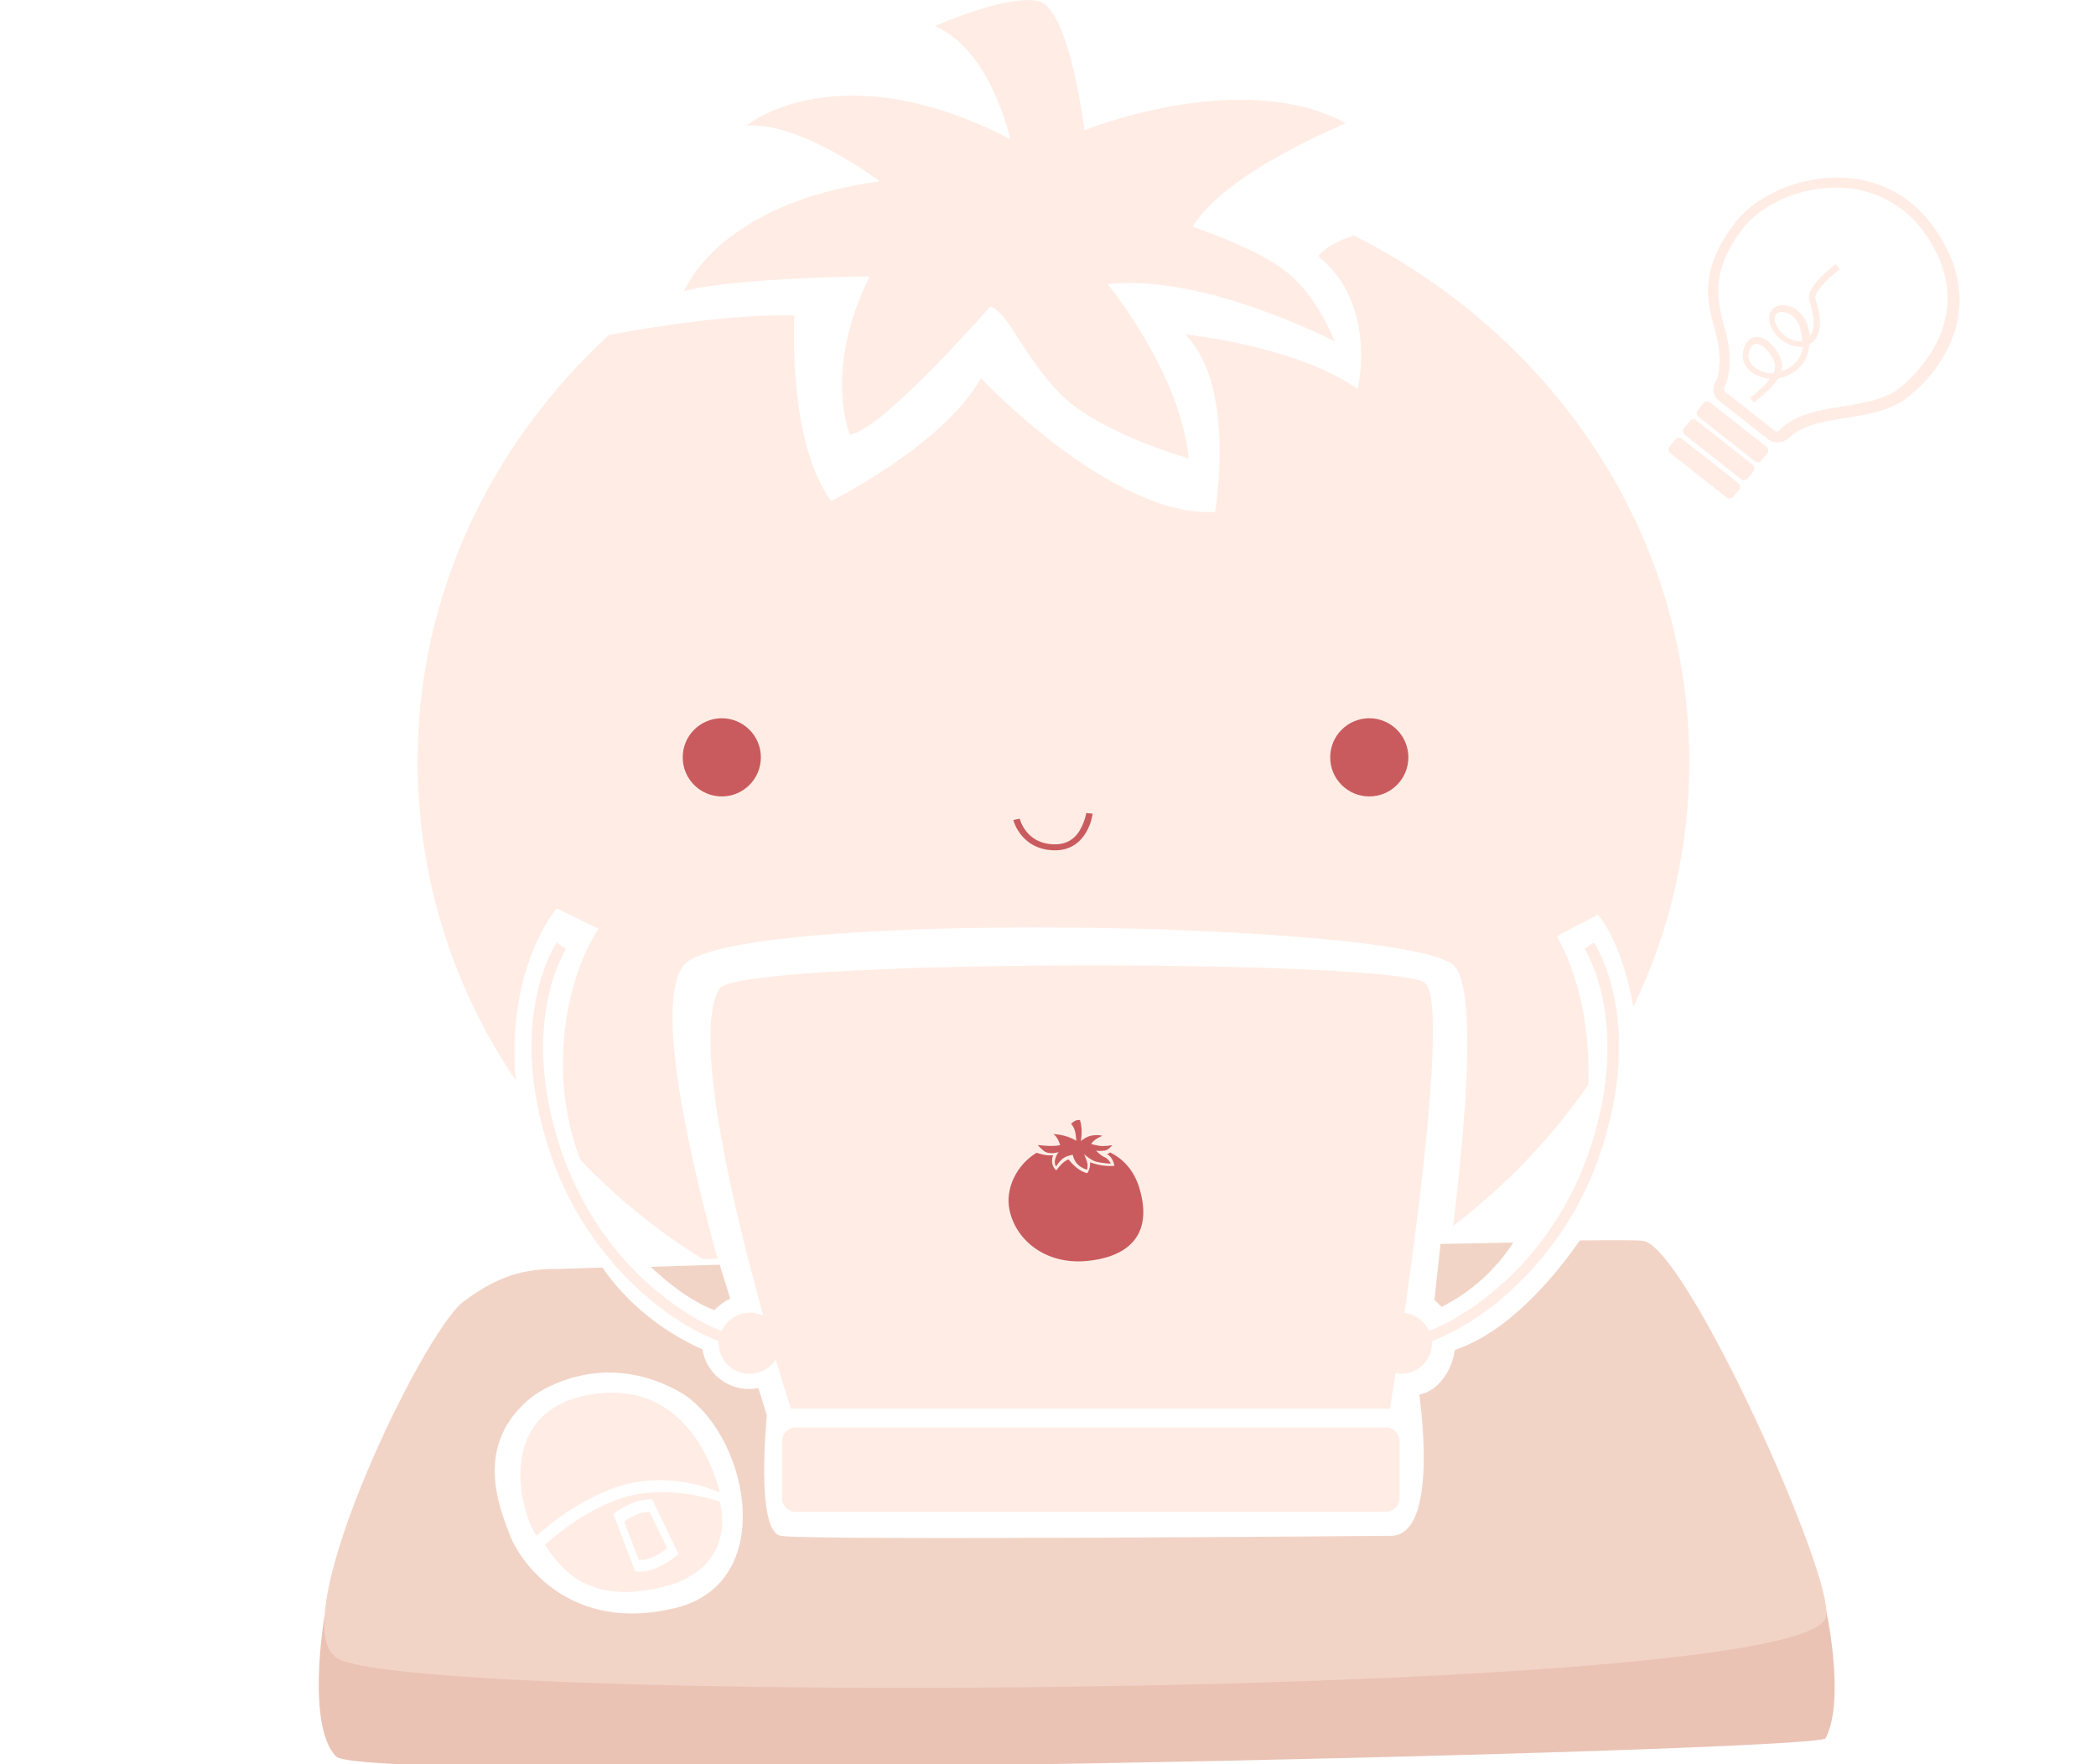
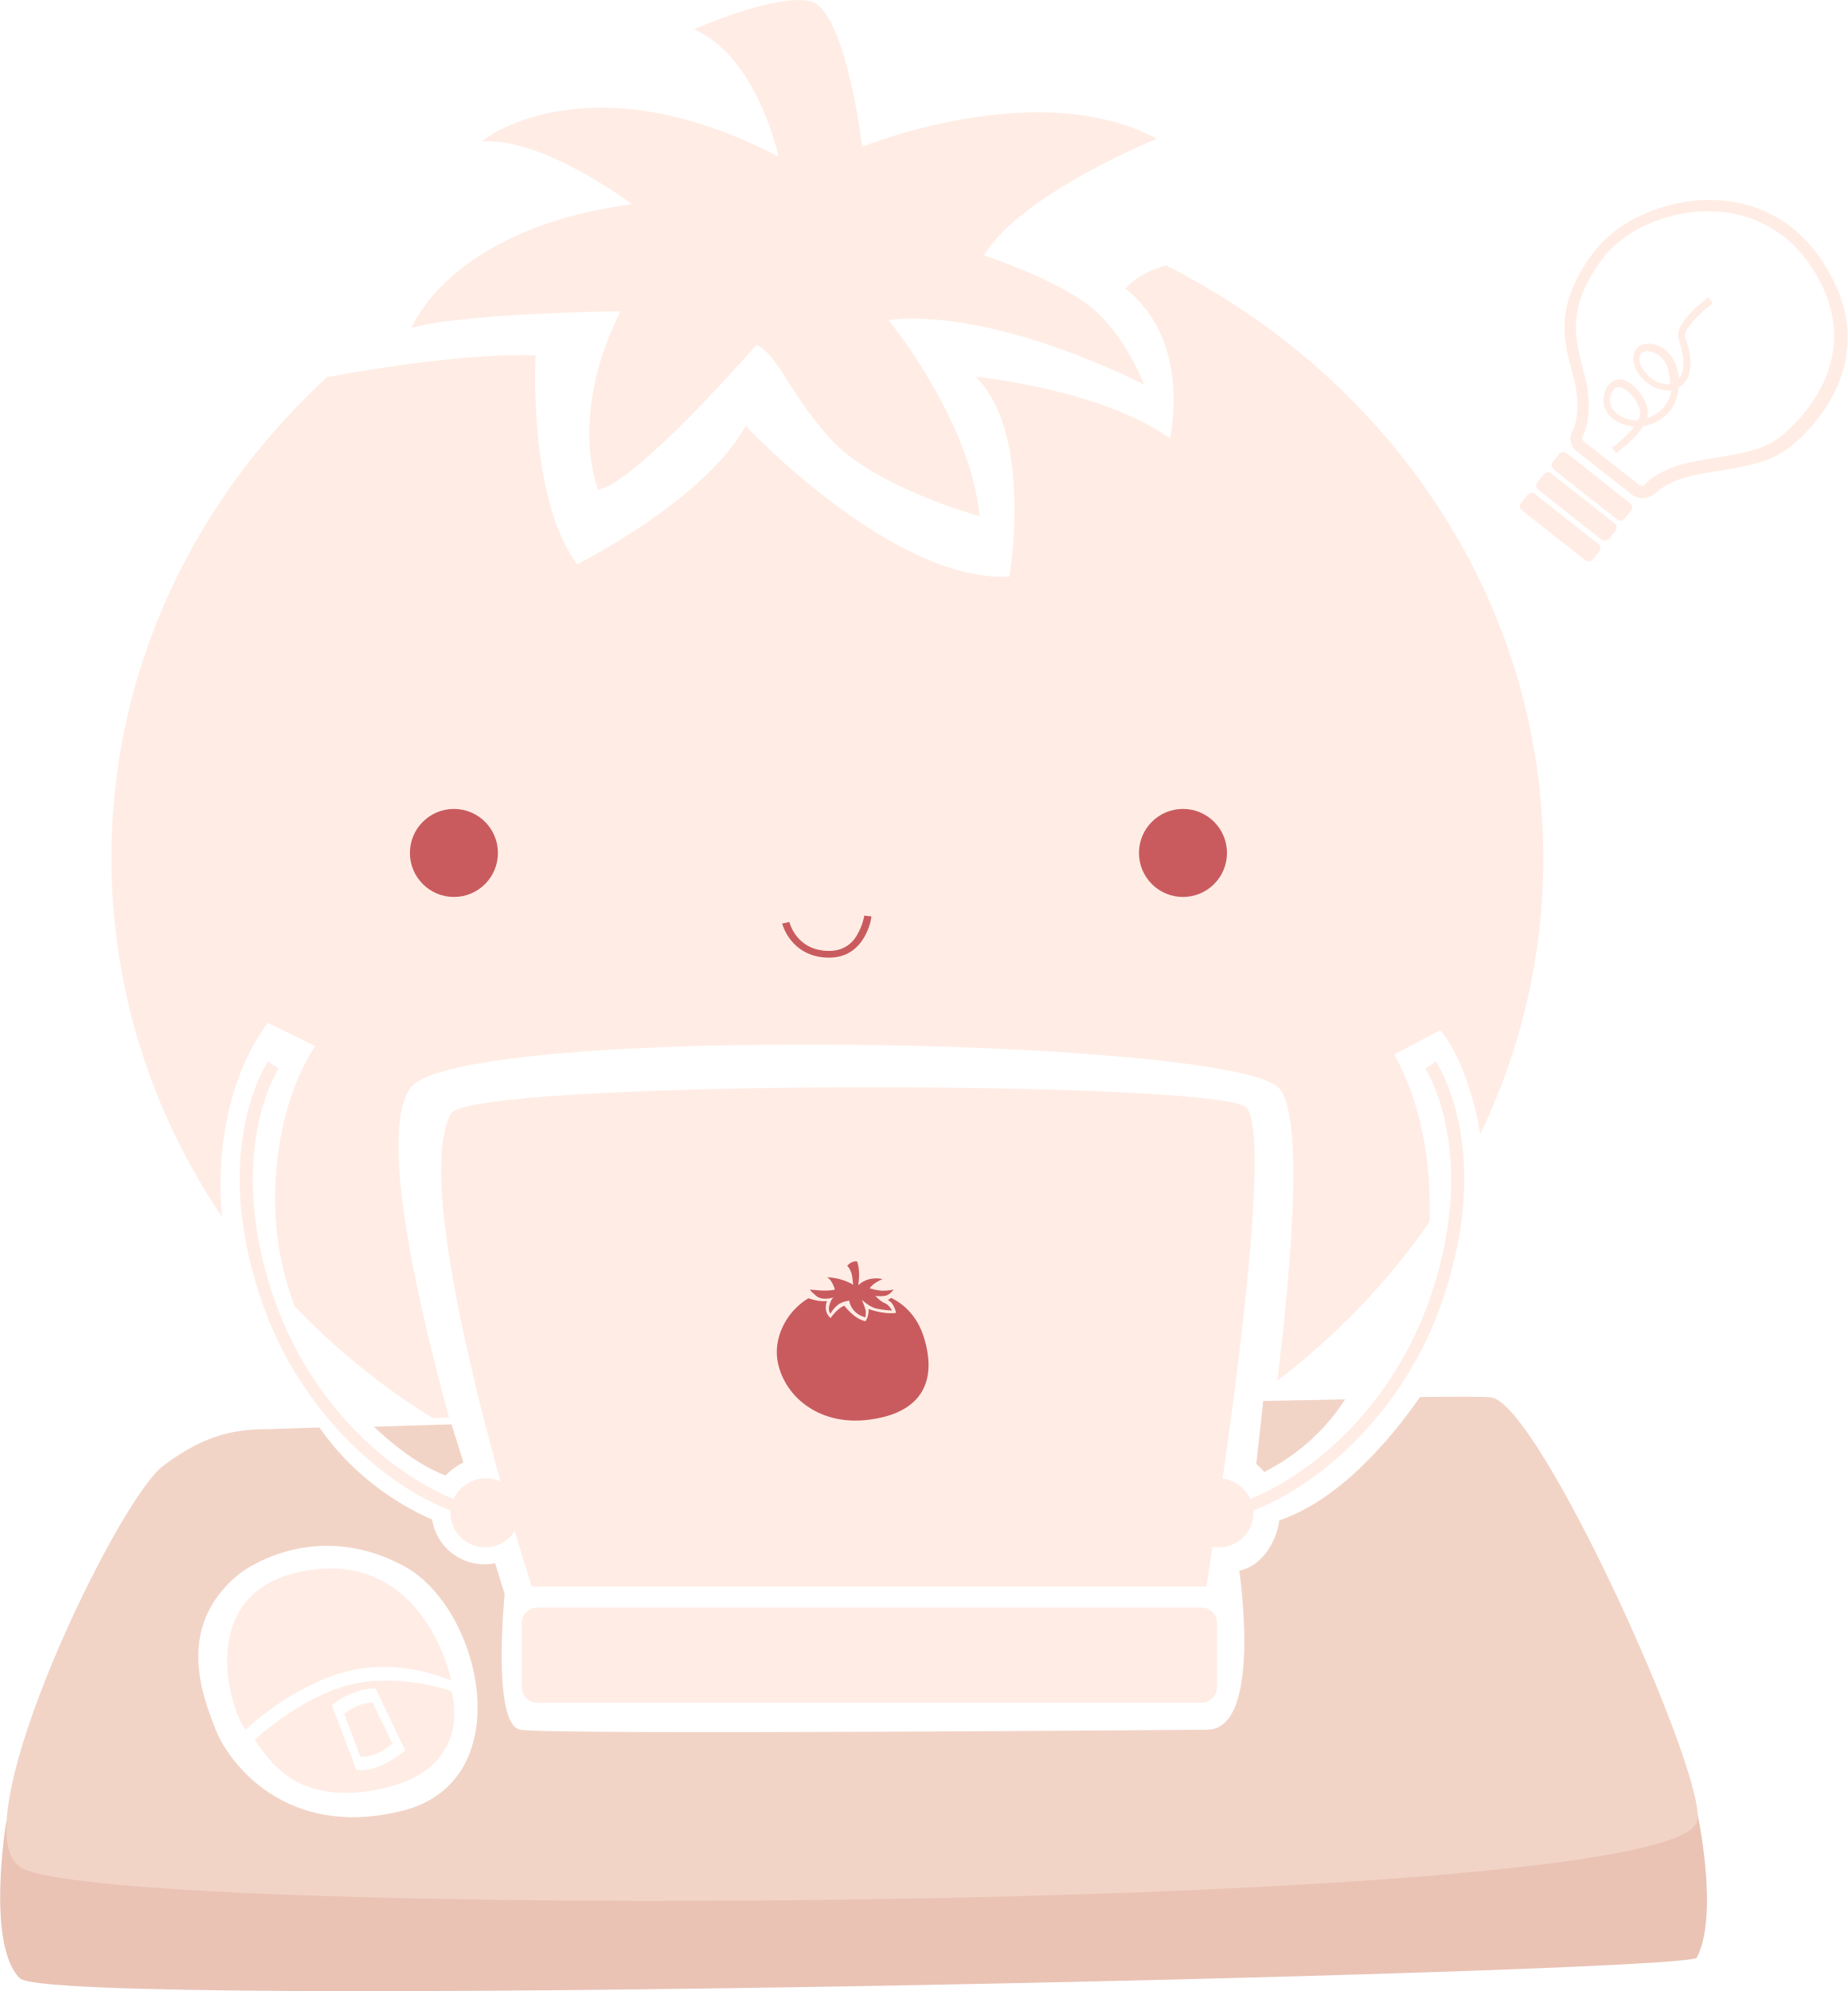
- <svg xmlns="http://www.w3.org/2000/svg" version="1.1" id="Layer_1" x="0px" y="0px" viewBox="0 678.5 595.3 500.9" enable-background="new 0 678.5 595.3 500.9" xml:space="preserve">
+ <svg xmlns="http://www.w3.org/2000/svg" version="1.1" id="Layer_1" x="0px" y="0px" viewBox="90.5 238.5 466 502.1" enable-background="new 90.5 238.5 466 502.1" xml:space="preserve">
  <g>
-     <path fill="#EAC3B5" d="M92.1,1137.8c0,0-5.2,31,3.4,39.6c8.2,8.2,420.9-1.3,423-5.2c5.8-11.1,0-37.2,0-37.2l-402.4,2.8   L92.1,1137.8L92.1,1137.8z" />
+     <path fill="#EAC3B5" d="M92.1,697.8c0,0-5.2,31,3.4,39.6c8.2,8.2,420.9-1.3,423-5.2c5.8-11.1,0-37.2,0-37.2l-402.4,2.8L92.1,697.8   L92.1,697.8z" />
    <g>
-       <path fill="#F2D4C7" d="M257.4,1036.1C257.5,1036.1,257.5,1036.1,257.4,1036.1C257.5,1036.1,257.5,1036.1,257.4,1036.1z" />
-       <path fill="#F2D4C7" d="M252,1036.2c1.8-0.1,3.6-0.1,5.5-0.2C255.6,1036.1,253.8,1036.2,252,1036.2z" />
-       <path fill="#F2D4C7" d="M250.1,1036.3c0.6,0,1.3,0,2-0.1C251.3,1036.2,250.7,1036.3,250.1,1036.3z" />
-       <path fill="#F2D4C7" d="M276.9,1035.5c0.2,0,0.5,0,0.7,0C277.4,1035.5,277.2,1035.5,276.9,1035.5z" />
-       <path fill="#F2D4C7" d="M277.7,1035.5c2.2-0.1,4.2-0.1,6.4-0.2C281.9,1035.4,279.7,1035.4,277.7,1035.5z" />
-       <path fill="#F2D4C7" d="M244.8,1036.4c1.8-0.1,3.4-0.1,5.2-0.2C248.3,1036.3,246.5,1036.4,244.8,1036.4z" />
-       <path fill="#F2D4C7" d="M257.5,1036.1c6.3-0.2,12.8-0.4,19.4-0.6C270.3,1035.7,263.8,1035.9,257.5,1036.1z" />
-       <path fill="#F2D4C7" d="M215.5,1072.7c0.2-0.1,0.5-0.1,0.6-0.2C215.9,1072.6,215.7,1072.7,215.5,1072.7z" />
-       <path fill="#F2D4C7" d="M284.1,1035.3c0.1,0,0.3,0,0.4,0C284.3,1035.3,284.2,1035.3,284.1,1035.3z" />
-       <path fill="#F2D4C7" d="M215.4,1072.7L215.4,1072.7L215.4,1072.7C215.5,1072.7,215.4,1072.7,215.4,1072.7z" />
-       <path fill="#F2D4C7" d="M215.1,1037.3c6.9-0.2,14.4-0.4,22.1-0.6C229.5,1036.9,222,1037.1,215.1,1037.3z" />
-       <path fill="#F2D4C7" d="M237.2,1036.7c0.9,0,1.9-0.1,2.9-0.1C239.1,1036.6,238.2,1036.6,237.2,1036.7z" />
-       <path fill="#F2D4C7" d="M240,1036.6c1.1,0,2.3-0.1,3.5-0.1C242.4,1036.5,241.3,1036.5,240,1036.6z" />
-       <path fill="#F2D4C7" d="M243.5,1036.5c0.4,0,0.8,0,1.2,0C244.4,1036.4,244,1036.5,243.5,1036.5z" />
-       <path fill="#F2D4C7" d="M409.1,1032c-0.4,4.3-1.1,9.8-1.7,15.7l0,0c0.7,0.6,1.3,1.2,2,2c4.2-2.1,13.5-7.5,20.4-18.3    c-6.3,0.1-13.3,0.3-20.7,0.4L409.1,1032z" />
-       <path fill="#F2D4C7" d="M204.4,1037.7c-7.2,0.2-13.9,0.4-19.6,0.6c4.2,4,11.3,9.8,18.1,12.3c1.2-1.3,2.9-2.5,4.5-3.3l0,0    L204.4,1037.7z" />
-       <path fill="#F2D4C7" d="M395,1114.7c0,0-166.1,1.4-173.3,0c-7.2-1.4-3.9-34.2-3.9-34.2l-2.4-7.8c-0.8,0.2-1.8,0.3-2.7,0.3    c-6.7,0-12.2-4.9-13.2-11.3c-5.9-2.5-19-9.5-28.4-23.2c-7.7,0.2-12.1,0.4-12.1,0.4c-7.9,0-15.9,0.6-27.4,9.3    c-11.5,8.7-50.5,89.5-36.5,100.7c11.3,14,418.8,12.6,423.5-11.2c2.8-10.8-39.8-105.4-52-106.8c-1.6-0.2-8-0.2-17.9-0.1    c-7.5,10.8-20.5,26.1-35.5,31.1c-0.7,5.4-4.4,11.6-10.1,12.7C403.1,1074.8,409.1,1114.7,395,1114.7z M192.2,1135.1    c-29.7,7.5-44.1-12.3-47.3-20.4c-3.1-8.1-10.6-26,6.1-39.4c0,0,18.2-14.4,41.5-1.8C212.1,1084.2,221.8,1127.5,192.2,1135.1z" />
-       <path fill="#F2D4C7" d="M397.5,1032.1c0.1,0,0.1,0,0.2,0C397.6,1032.1,397.6,1032.1,397.5,1032.1z" />
-       <path fill="#F2D4C7" d="M318.7,1034.2c0.1,0,0.1,0,0.2,0C318.8,1034.2,318.7,1034.2,318.7,1034.2z" />
-       <path fill="#F2D4C7" d="M318.9,1034.2c4.5-0.1,9-0.2,13.4-0.4C327.9,1034,323.4,1034.1,318.9,1034.2z" />
-       <path fill="#F2D4C7" d="M332.4,1033.8c0.1,0,0.3,0,0.4,0C332.7,1033.8,332.5,1033.8,332.4,1033.8z" />
-       <path fill="#F2D4C7" d="M284.5,1035.3c11.3-0.3,22.7-0.6,34.2-1C307.2,1034.6,295.8,1035,284.5,1035.3z" />
-       <path fill="#F2D4C7" d="M366.4,1032.9c10.9-0.3,21.3-0.6,31.1-0.8C387.7,1032.4,377.2,1032.6,366.4,1032.9z" />
-       <path fill="#F2D4C7" d="M366.3,1032.9C366.3,1032.9,366.4,1032.9,366.3,1032.9C366.4,1032.9,366.3,1032.9,366.3,1032.9z" />
-       <path fill="#F2D4C7" d="M332.8,1033.8c11.4-0.3,22.6-0.6,33.5-0.9C355.4,1033.2,344.1,1033.5,332.8,1033.8z" />
+       <path fill="#F2D4C7" d="M257.4,596.1C257.5,596.1,257.5,596.1,257.4,596.1C257.5,596.1,257.5,596.1,257.4,596.1z" />
+       <path fill="#F2D4C7" d="M252,596.2c1.8-0.1,3.6-0.1,5.5-0.2C255.6,596.1,253.8,596.2,252,596.2z" />
+       <path fill="#F2D4C7" d="M250.1,596.3c0.6,0,1.3,0,2-0.1C251.3,596.2,250.7,596.3,250.1,596.3z" />
+       <path fill="#F2D4C7" d="M276.9,595.5c0.2,0,0.5,0,0.7,0C277.4,595.5,277.2,595.5,276.9,595.5z" />
+       <path fill="#F2D4C7" d="M277.7,595.5c2.2-0.1,4.2-0.1,6.4-0.2C281.9,595.4,279.7,595.4,277.7,595.5z" />
+       <path fill="#F2D4C7" d="M244.8,596.4c1.8-0.1,3.4-0.1,5.2-0.2C248.3,596.3,246.5,596.4,244.8,596.4z" />
+       <path fill="#F2D4C7" d="M257.5,596.1c6.3-0.2,12.8-0.4,19.4-0.6C270.3,595.7,263.8,595.9,257.5,596.1z" />
+       <path fill="#F2D4C7" d="M215.5,632.7c0.2-0.1,0.5-0.1,0.6-0.2C215.9,632.6,215.7,632.7,215.5,632.7z" />
+       <path fill="#F2D4C7" d="M284.1,595.3c0.1,0,0.3,0,0.4,0C284.3,595.3,284.2,595.3,284.1,595.3z" />
+       <path fill="#F2D4C7" d="M215.4,632.7L215.4,632.7L215.4,632.7C215.5,632.7,215.4,632.7,215.4,632.7z" />
+       <path fill="#F2D4C7" d="M215.1,597.3c6.9-0.2,14.4-0.4,22.1-0.6C229.5,596.9,222,597.1,215.1,597.3z" />
+       <path fill="#F2D4C7" d="M237.2,596.7c0.9,0,1.9-0.1,2.9-0.1C239.1,596.6,238.2,596.6,237.2,596.7z" />
+       <path fill="#F2D4C7" d="M240,596.6c1.1,0,2.3-0.1,3.5-0.1C242.4,596.5,241.3,596.5,240,596.6z" />
+       <path fill="#F2D4C7" d="M243.5,596.5c0.4,0,0.8,0,1.2,0C244.4,596.4,244,596.5,243.5,596.5z" />
+       <path fill="#F2D4C7" d="M409.1,592c-0.4,4.3-1.1,9.8-1.7,15.7l0,0c0.7,0.6,1.3,1.2,2,2c4.2-2.1,13.5-7.5,20.4-18.3    c-6.3,0.1-13.3,0.3-20.7,0.4L409.1,592z" />
+       <path fill="#F2D4C7" d="M204.4,597.7c-7.2,0.2-13.9,0.4-19.6,0.6c4.2,4,11.3,9.8,18.1,12.3c1.2-1.3,2.9-2.5,4.5-3.3l0,0    L204.4,597.7z" />
+       <path fill="#F2D4C7" d="M395,674.7c0,0-166.1,1.4-173.3,0c-7.2-1.4-3.9-34.2-3.9-34.2l-2.4-7.8c-0.8,0.2-1.8,0.3-2.7,0.3    c-6.7,0-12.2-4.9-13.2-11.3c-5.9-2.5-19-9.5-28.4-23.2c-7.7,0.2-12.1,0.4-12.1,0.4c-7.9,0-15.9,0.6-27.4,9.3    c-11.5,8.7-50.5,89.5-36.5,100.7c11.3,14,418.8,12.6,423.5-11.2c2.8-10.8-39.8-105.4-52-106.8c-1.6-0.2-8-0.2-17.9-0.1    c-7.5,10.8-20.5,26.1-35.5,31.1c-0.7,5.4-4.4,11.6-10.1,12.7C403.1,634.8,409.1,674.7,395,674.7z M192.2,695.1    c-29.7,7.5-44.1-12.3-47.3-20.4c-3.1-8.1-10.6-26,6.1-39.4c0,0,18.2-14.4,41.5-1.8C212.1,644.2,221.8,687.5,192.2,695.1z" />
+       <path fill="#F2D4C7" d="M397.5,592.1c0.1,0,0.1,0,0.2,0C397.6,592.1,397.6,592.1,397.5,592.1z" />
+       <path fill="#F2D4C7" d="M318.7,594.2c0.1,0,0.1,0,0.2,0C318.8,594.2,318.7,594.2,318.7,594.2z" />
+       <path fill="#F2D4C7" d="M318.9,594.2c4.5-0.1,9-0.2,13.4-0.4C327.9,594,323.4,594.1,318.9,594.2z" />
+       <path fill="#F2D4C7" d="M332.4,593.8c0.1,0,0.3,0,0.4,0C332.7,593.8,332.5,593.8,332.4,593.8z" />
+       <path fill="#F2D4C7" d="M284.5,595.3c11.3-0.3,22.7-0.6,34.2-1C307.2,594.6,295.8,595,284.5,595.3z" />
+       <path fill="#F2D4C7" d="M366.4,592.9c10.9-0.3,21.3-0.6,31.1-0.8C387.7,592.4,377.2,592.6,366.4,592.9z" />
+       <path fill="#F2D4C7" d="M366.3,592.9C366.3,592.9,366.4,592.9,366.3,592.9C366.4,592.9,366.3,592.9,366.3,592.9z" />
+       <path fill="#F2D4C7" d="M332.8,593.8c11.4-0.3,22.6-0.6,33.5-0.9C355.4,593.2,344.1,593.5,332.8,593.8z" />
    </g>
    <g>
-       <path fill="#FFEDE5" d="M384.6,745.4c-7.8,2.3-10.2,5.9-10.2,5.9c17,13.5,11.2,37.7,11.2,37.7c-17.8-12.5-49-15.5-49-15.5    c14.7,14.6,8.5,50.4,8.5,50.4c-29.4,1.6-66.5-38-66.5-38c-10.4,18.8-42.5,34.9-42.5,34.9c-12.5-16.7-10.5-52.7-10.5-52.7    c-15.7-0.5-37.5,2.7-52.6,5.5c-33.5,30.8-54.4,73.7-54.4,121.2c0,33.3,10.2,64.4,27.9,90.6c-2.8-32.3,11.6-48.9,11.6-48.9    l11.9,5.8c0,0-10.5,14.2-10.1,40.1c0.2,10.3,2.4,18.9,4.9,25.5c10.3,10.8,22,20.3,34.8,28.2l4.2-0.1c-6.9-25.2-18.2-71.3-9.8-83.1    c11.6-16.4,207.4-12.8,219.1,0c6.1,6.7,3.5,41.9-0.4,73.8c14.9-11.4,27.9-24.9,38.4-40.1c0.4-10.5-0.7-27.3-8.9-42.2l11.6-6.1    c0,0,6.7,7,10.1,26.2c10.2-21.2,15.9-44.8,15.9-69.6C479.8,830,441.2,774,384.6,745.4z" />
-       <path fill="#FFEDE5" d="M286.9,718c0,0-5.4-25.3-21.4-32.1c0,0,20.5-9.1,29.4-7.1c8.9,2,13.1,36.7,13.1,36.7s44.4-18.1,74.3-2    c0,0-34.3,13.9-43.6,29.4c0,0,17.2,5.6,26.3,12.5c9.1,6.9,14.1,20.1,14.1,20.1s-37.2-19.4-64.5-16.3c0,0,20.7,25.1,23,49.5    c0,0-26.9-7.4-37.8-19.7c-10.9-12.3-12.9-20.9-18.5-23.5c0,0-30.3,34.8-39.9,36.5c0,0-7.8-18.1,5.6-45c0,0-39.2,0.4-52.7,4.2    c0,0,9.6-25.1,55.6-31.2c0,0-22.5-17-37.8-15.8C211.7,714.1,238.2,692.7,286.9,718z" />
-       <circle fill="#C95B5E" cx="388.9" cy="893.6" r="11.1" />
-       <circle fill="#C95B5E" cx="205" cy="893.6" r="11.1" />
+       <path fill="#FFEDE5" d="M384.6,305.4c-7.8,2.3-10.2,5.9-10.2,5.9c17,13.5,11.2,37.7,11.2,37.7c-17.8-12.5-49-15.5-49-15.5    c14.7,14.6,8.5,50.4,8.5,50.4c-29.4,1.6-66.5-38-66.5-38c-10.4,18.8-42.5,34.9-42.5,34.9c-12.5-16.7-10.5-52.7-10.5-52.7    c-15.7-0.5-37.5,2.7-52.6,5.5c-33.5,30.8-54.4,73.7-54.4,121.2c0,33.3,10.2,64.4,27.9,90.6c-2.8-32.3,11.6-48.9,11.6-48.9    l11.9,5.8c0,0-10.5,14.2-10.1,40.1c0.2,10.3,2.4,18.9,4.9,25.5c10.3,10.8,22,20.3,34.8,28.2l4.2-0.1c-6.9-25.2-18.2-71.3-9.8-83.1    c11.6-16.4,207.4-12.8,219.1,0c6.1,6.7,3.5,41.9-0.4,73.8c14.9-11.4,27.9-24.9,38.4-40.1c0.4-10.5-0.7-27.3-8.9-42.2l11.6-6.1    c0,0,6.7,7,10.1,26.2c10.2-21.2,15.9-44.8,15.9-69.6C479.8,390,441.2,334,384.6,305.4z" />
+       <path fill="#FFEDE5" d="M286.9,278c0,0-5.4-25.3-21.4-32.1c0,0,20.5-9.1,29.4-7.1c8.9,2,13.1,36.7,13.1,36.7s44.4-18.1,74.3-2    c0,0-34.3,13.9-43.6,29.4c0,0,17.2,5.6,26.3,12.5c9.1,6.9,14.1,20.1,14.1,20.1s-37.2-19.4-64.5-16.3c0,0,20.7,25.1,23,49.5    c0,0-26.9-7.4-37.8-19.7c-10.9-12.3-12.9-20.9-18.5-23.5c0,0-30.3,34.8-39.9,36.5c0,0-7.8-18.1,5.6-45c0,0-39.2,0.4-52.7,4.2    c0,0,9.6-25.1,55.6-31.2c0,0-22.5-17-37.8-15.8C211.7,274.1,238.2,252.7,286.9,278z" />
+       <circle fill="#C95B5E" cx="388.9" cy="453.6" r="11.1" />
+       <circle fill="#C95B5E" cx="205" cy="453.6" r="11.1" />
      <g>
-         <path fill="#C95B5E" d="M299.7,920c-0.1,0-0.2,0-0.4,0c-4.9-0.1-7.8-2.5-9.3-4.4c-1.7-2.1-2.2-4.2-2.2-4.2l1.8-0.4     c0.1,0.3,1.8,7.1,9.7,7.3c3.3,0.1,5.9-1.3,7.5-4.2c1.3-2.3,1.7-4.5,1.7-4.7l1.8,0.2C310.4,909.8,308.9,920,299.7,920z" />
+         <path fill="#C95B5E" d="M299.7,480c-0.1,0-0.2,0-0.4,0c-4.9-0.1-7.8-2.5-9.3-4.4c-1.7-2.1-2.2-4.2-2.2-4.2l1.8-0.4     c0.1,0.3,1.8,7.1,9.7,7.3c3.3,0.1,5.9-1.3,7.5-4.2c1.3-2.3,1.7-4.5,1.7-4.7l1.8,0.2C310.4,469.8,308.9,480,299.7,480z" />
      </g>
-       <path fill="#FFEDE5" d="M213,1051.3c-3.5,0-6.6,2.1-8.1,5.2c-5.3-2.1-11.6-5.7-18.1-11.1c-8.9-7.3-20.9-20.5-27.6-40.7    c-11.9-35.8,1.4-56.5,1.6-56.7l-2.7-1.8c-0.6,0.9-14.4,22-2,59.3c9.9,29.9,32.4,48,48,53.9c0,0.2,0,0.4,0,0.5    c0,4.9,3.9,8.8,8.8,8.8c4.9,0,8.8-3.9,8.8-8.8C221.9,1055.3,217.9,1051.3,213,1051.3z" />
-       <path fill="#FFEDE5" d="M397.8,1051.3c3.5,0,6.6,2.1,8.1,5.2c5.3-2.1,11.6-5.7,18.1-11.1c8.9-7.3,20.9-20.5,27.6-40.7    c11.9-35.8-1.4-56.5-1.6-56.7l2.7-1.8c0.6,0.9,14.4,22,2,59.3c-9.9,29.9-32.4,48-48,53.9c0,0.2,0,0.4,0,0.5c0,4.9-3.9,8.8-8.8,8.8    c-4.9,0-8.8-3.9-8.8-8.8C388.9,1055.3,393,1051.3,397.8,1051.3z" />
+       <path fill="#FFEDE5" d="M213,611.3c-3.5,0-6.6,2.1-8.1,5.2c-5.3-2.1-11.6-5.7-18.1-11.1c-8.9-7.3-20.9-20.5-27.6-40.7    c-11.9-35.8,1.4-56.5,1.6-56.7l-2.7-1.8c-0.6,0.9-14.4,22-2,59.3c9.9,29.9,32.4,48,48,53.9c0,0.2,0,0.4,0,0.5    c0,4.9,3.9,8.8,8.8,8.8c4.9,0,8.8-3.9,8.8-8.8C221.9,615.3,217.9,611.3,213,611.3z" />
+       <path fill="#FFEDE5" d="M397.8,611.3c3.5,0,6.6,2.1,8.1,5.2c5.3-2.1,11.6-5.7,18.1-11.1c8.9-7.3,20.9-20.5,27.6-40.7    c11.9-35.8-1.4-56.5-1.6-56.7l2.7-1.8c0.6,0.9,14.4,22,2,59.3c-9.9,29.9-32.4,48-48,53.9c0,0.2,0,0.4,0,0.5c0,4.9-3.9,8.8-8.8,8.8    c-4.9,0-8.8-3.9-8.8-8.8C388.9,615.3,393,611.3,397.8,611.3z" />
    </g>
    <g>
-       <path fill="#FFEDE5" d="M393.6,1107.9H226c-2.2,0-3.9-1.8-3.9-3.9v-16.2c0-2.2,1.8-3.9,3.9-3.9h167.6c2.2,0,3.9,1.8,3.9,3.9v16.2    C397.5,1106.1,395.7,1107.9,393.6,1107.9z" />
-       <path fill="#FFEDE5" d="M394.8,1078.6H224.6c0,0-31.9-99.3-20.3-119.3c5-8.5,188.5-8.5,200.2-1.8    C413.6,962.8,394.8,1078.6,394.8,1078.6z" />
+       <path fill="#FFEDE5" d="M393.6,667.9H226c-2.2,0-3.9-1.8-3.9-3.9v-16.2c0-2.2,1.8-3.9,3.9-3.9h167.6c2.2,0,3.9,1.8,3.9,3.9V664    C397.5,666.1,395.7,667.9,393.6,667.9z" />
+       <path fill="#FFEDE5" d="M394.8,638.6H224.6c0,0-31.9-99.3-20.3-119.3c5-8.5,188.5-8.5,200.2-1.8    C413.6,522.8,394.8,638.6,394.8,638.6z" />
      <g>
-         <path fill="#C95B5E" d="M313.6,1007.1c-1-0.4-2.3-1.8-2.3-1.8s1,0.2,2.4,0c1.3-0.2,2.2-1.6,2.2-1.6s-1.1,0.3-2.6,0.3     s-3.4-0.6-3.4-0.6c0.8-1.4,3.2-2.3,3.2-2.3s-1-0.4-2.9-0.1c-1.3,0.2-2.6,1-3.2,1.6c0.1-0.6,0.2-1.7,0.2-2.7     c0-2.1-0.5-3.3-0.5-3.3c-1.4-0.2-2.5,1.1-2.5,1.1s0.6,0.5,1,1.7c0.3,0.7,0.4,2.2,0.5,3.1c-3.1-1.9-6.6-1.9-6.6-1.9     c1.3,0.6,2,3.1,2,3.1c-1.9,0.6-6.3,0-6.3,0s0.1,0.4,1.7,1.7c1.6,1.2,4.2,0.3,4.2,0.3s-0.6,0.5-1,2c-0.4,1.4,0.3,2.2,0.3,2.1     c0-0.1,0.6-1.2,1.8-2.2c1.1-0.9,2.9-1.1,2.9-1.1c0.7,3.6,4.1,4.2,4.1,4.2s0.1-0.7,0.1-1.4c0-0.7-1-3-1-3s1.7,1.6,3.3,2.1     c1.8,0.5,4.3,0.6,4.3,0.6S314.8,1007.5,313.6,1007.1z" />
-         <path fill="#C95B5E" d="M323.5,1015.6c-1.7-5.3-5-8.2-8.2-9.8c-0.5,0.4-0.9,0.5-0.9,0.5c1.8,0.9,2.1,3.3,2.1,3.3     c-3.4,0.4-6.9-1-6.9-1c0.1,2-0.8,3.1-0.8,3.1c-2.9-0.6-5.3-3.9-5.3-3.9c-1.6,0.4-3.5,3.1-3.5,3.1c-2-1.8-0.9-4.3-0.9-4.3     c-1.8,0.2-3.5-0.3-4.7-0.7c-5.9,3.6-8.9,10.4-7.7,16.2c1.9,9.1,11,16.1,23.2,14.4C322.1,1034.9,327.3,1027.7,323.5,1015.6z" />
+         <path fill="#C95B5E" d="M313.6,567.1c-1-0.4-2.3-1.8-2.3-1.8s1,0.2,2.4,0c1.3-0.2,2.2-1.6,2.2-1.6s-1.1,0.3-2.6,0.3     c-1.5,0-3.4-0.6-3.4-0.6c0.8-1.4,3.2-2.3,3.2-2.3s-1-0.4-2.9-0.1c-1.3,0.2-2.6,1-3.2,1.6c0.1-0.6,0.2-1.7,0.2-2.7     c0-2.1-0.5-3.3-0.5-3.3c-1.4-0.2-2.5,1.1-2.5,1.1s0.6,0.5,1,1.7c0.3,0.7,0.4,2.2,0.5,3.1c-3.1-1.9-6.6-1.9-6.6-1.9     c1.3,0.6,2,3.1,2,3.1c-1.9,0.6-6.3,0-6.3,0s0.1,0.4,1.7,1.7c1.6,1.2,4.2,0.3,4.2,0.3s-0.6,0.5-1,2c-0.4,1.4,0.3,2.2,0.3,2.1     c0-0.1,0.6-1.2,1.8-2.2c1.1-0.9,2.9-1.1,2.9-1.1c0.7,3.6,4.1,4.2,4.1,4.2s0.1-0.7,0.1-1.4s-1-3-1-3s1.7,1.6,3.3,2.1     c1.8,0.5,4.3,0.6,4.3,0.6S314.8,567.5,313.6,567.1z" />
+         <path fill="#C95B5E" d="M323.5,575.6c-1.7-5.3-5-8.2-8.2-9.8c-0.5,0.4-0.9,0.5-0.9,0.5c1.8,0.9,2.1,3.3,2.1,3.3     c-3.4,0.4-6.9-1-6.9-1c0.1,2-0.8,3.1-0.8,3.1c-2.9-0.6-5.3-3.9-5.3-3.9c-1.6,0.4-3.5,3.1-3.5,3.1c-2-1.8-0.9-4.3-0.9-4.3     c-1.8,0.2-3.5-0.3-4.7-0.7c-5.9,3.6-8.9,10.4-7.7,16.2c1.9,9.1,11,16.1,23.2,14.4C322.1,594.9,327.3,587.7,323.5,575.6z" />
      </g>
    </g>
-     <path fill="#FFEDE5" d="M204.4,1105c0,0-12.6-4.7-25.4-1.7c-12.8,3.1-24.3,14-24.3,14c3.2,4,10,17.5,32.9,12.1   C210.4,1124.1,204.4,1105,204.4,1105z M180.4,1124.8l-6.2-16.3c0,0,5.2-4.3,11-4.2l7.5,15.6C192.6,1120,186.1,1125.7,180.4,1124.8z   " />
-     <path fill="#FFEDE5" d="M152.4,1114.7c0,0,11.7-11.1,25.6-14.7c14-3.5,26.4,2.4,26.4,2.4s-6.5-32.1-35.5-28   C139.9,1078.4,147.7,1108.2,152.4,1114.7z" />
-     <path fill="#FFEDE5" d="M177.3,1110.7c0,0,3.4-2.9,7.2-2.8l5,10.3c0,0-4.3,3.8-8.1,3.3L177.3,1110.7z" />
+     <path fill="#FFEDE5" d="M204.4,665c0,0-12.6-4.7-25.4-1.7c-12.8,3.1-24.3,14-24.3,14c3.2,4,10,17.5,32.9,12.1   C210.4,684.1,204.4,665,204.4,665z M180.4,684.8l-6.2-16.3c0,0,5.2-4.3,11-4.2l7.5,15.6C192.6,680,186.1,685.7,180.4,684.8z" />
+     <path fill="#FFEDE5" d="M152.4,674.7c0,0,11.7-11.1,25.6-14.7c14-3.5,26.4,2.4,26.4,2.4s-6.5-32.1-35.5-28   C139.9,638.4,147.7,668.2,152.4,674.7z" />
+     <path fill="#FFEDE5" d="M177.3,670.7c0,0,3.4-2.9,7.2-2.8l5,10.3c0,0-4.3,3.8-8.1,3.3L177.3,670.7z" />
  </g>
  <g>
    <g>
-       <path fill="#FFEDE5" d="M498.4,809.5l-16-12.6c-0.6-0.5-0.7-1.3-0.2-1.9l1.6-2c0.5-0.6,1.3-0.7,1.9-0.2l16,12.6    c0.6,0.5,0.7,1.3,0.2,1.9l-1.6,2C499.9,809.9,499,810,498.4,809.5z" />
+       <path fill="#FFEDE5" d="M498.4,369.5l-16-12.6c-0.6-0.5-0.7-1.3-0.2-1.9l1.6-2c0.5-0.6,1.3-0.7,1.9-0.2l16,12.6    c0.6,0.5,0.7,1.3,0.2,1.9l-1.6,2C499.9,369.9,499,370,498.4,369.5z" />
      <g>
-         <path fill="#FFEDE5" d="M503.3,803.9c-0.4-0.2-0.7-0.3-1.1-0.6l-14-11c-1.7-1.3-2.1-3.8-0.8-5.6c0.3-0.6,1.8-4.5,0.4-11.4     c-0.2-1.2-0.6-2.4-0.9-3.6c-2-7.4-4.5-16.6,6-30.1c7.5-9.7,25.8-16.3,41.1-10.5c6.1,2.3,11.2,6.3,15.3,12     c7.4,10.5,9.2,21,5.2,31.5c-3.6,9.3-10.7,15.3-12.9,16.9c-4.8,3.7-11.1,4.7-17.3,5.7c-6.3,1-12.2,1.9-16.2,5.7     C506.7,804,504.9,804.5,503.3,803.9z M532.7,733.8c-14-5.3-30.7,0.6-37.6,9.5c-9.5,12.3-7.3,20.4-5.5,27.5c0.3,1.3,0.7,2.6,1,3.8     c1.8,8.6-0.6,13.4-0.7,13.5l-0.1,0.2c-0.3,0.5-0.3,1.1,0.2,1.5l14,11c0.5,0.3,1.1,0.3,1.5-0.2l0.1-0.2c4.7-4.4,11.4-5.5,17.9-6.5     c5.7-0.9,11.7-1.9,15.9-5.1c2.5-2,24.5-19.9,7.1-44.3C543,739.6,538.3,736,532.7,733.8z" />
+         <path fill="#FFEDE5" d="M503.3,363.9c-0.4-0.2-0.7-0.3-1.1-0.6l-14-11c-1.7-1.3-2.1-3.8-0.8-5.6c0.3-0.6,1.8-4.5,0.4-11.4     c-0.2-1.2-0.6-2.4-0.9-3.6c-2-7.4-4.5-16.6,6-30.1c7.5-9.7,25.8-16.3,41.1-10.5c6.1,2.3,11.2,6.3,15.3,12     c7.4,10.5,9.2,21,5.2,31.5c-3.6,9.3-10.7,15.3-12.9,16.9c-4.8,3.7-11.1,4.7-17.3,5.7c-6.3,1-12.2,1.9-16.2,5.7     C506.7,364,504.9,364.5,503.3,363.9z M532.7,293.8c-14-5.3-30.7,0.6-37.6,9.5c-9.5,12.3-7.3,20.4-5.5,27.5c0.3,1.3,0.7,2.6,1,3.8     c1.8,8.6-0.6,13.4-0.7,13.5l-0.1,0.2c-0.3,0.5-0.3,1.1,0.2,1.5l14,11c0.5,0.3,1.1,0.3,1.5-0.2l0.1-0.2c4.7-4.4,11.4-5.5,17.9-6.5     c5.7-0.9,11.7-1.9,15.9-5.1c2.5-2,24.5-19.9,7.1-44.3C543,299.6,538.3,296,532.7,293.8z" />
      </g>
-       <path fill="#FFEDE5" d="M494.5,814.6l-16-12.6c-0.6-0.5-0.7-1.3-0.2-1.9l1.6-2c0.5-0.6,1.3-0.7,1.9-0.2l16,12.6    c0.6,0.5,0.7,1.3,0.2,1.9l-1.6,2C495.9,814.9,495,815,494.5,814.6z" />
-       <path fill="#FFEDE5" d="M490.4,819.8l-16-12.6c-0.6-0.5-0.7-1.3-0.2-1.9l1.6-2c0.5-0.6,1.3-0.7,1.9-0.2l16,12.6    c0.6,0.5,0.7,1.3,0.2,1.9l-1.6,2C491.8,820.2,490.9,820.2,490.4,819.8z" />
+       <path fill="#FFEDE5" d="M494.5,374.6l-16-12.6c-0.6-0.5-0.7-1.3-0.2-1.9l1.6-2c0.5-0.6,1.3-0.7,1.9-0.2l16,12.6    c0.6,0.5,0.7,1.3,0.2,1.9l-1.6,2C495.9,374.9,495,375,494.5,374.6z" />
+       <path fill="#FFEDE5" d="M490.4,379.8l-16-12.6c-0.6-0.5-0.7-1.3-0.2-1.9l1.6-2c0.5-0.6,1.3-0.7,1.9-0.2l16,12.6    c0.6,0.5,0.7,1.3,0.2,1.9l-1.6,2C491.8,380.2,490.9,380.2,490.4,379.8z" />
      <g>
-         <path fill="#FFEDE5" d="M498.1,792.8l-1-1.4c1.3-0.9,3.9-3.1,5.6-5.3c-2.4-0.2-4.8-1.2-6.2-2.8c-1.6-1.8-2-4-1-6.4     c1.1-2.7,3-2.8,4.1-2.7c3.2,0.6,6.4,5.1,6.6,8.1c0,0.5-0.1,1-0.2,1.6c3.5-1.1,5.5-3.6,6.1-6.9c-1.2,0.1-2.5-0.1-4-0.7     c-2.6-1.2-5.5-3.9-5.6-7.2c-0.1-2.1,1.1-3.7,3.2-3.9c3-0.4,6.8,1.9,7.9,6.5c0.2,0.8,0.3,1.6,0.4,2.3c2.2-2.6,0.6-7.8-0.1-10.1     c-1.2-3.7,6-9.3,7.5-10.4l1.1,1.5c-3.2,2.4-7.4,6.6-6.9,8.4c0.9,2.8,2.9,9.4-1.1,12.5c-0.2,0.1-0.4,0.2-0.6,0.4     c-0.3,4.6-3,7.9-7.6,9.4c-0.4,0.1-0.8,0.2-1.3,0.3C502.8,789.4,498.7,792.4,498.1,792.8z M499.6,776.3c-0.2,0-0.3-0.1-0.5-0.1     c-0.6-0.1-1.4-0.1-2.1,1.5c-0.9,2.1-0.1,3.6,0.7,4.5c1.3,1.5,3.8,2.4,6,2.3c0.3-0.6,0.5-1.2,0.5-1.8     C504.1,780.2,501.7,777.1,499.6,776.3z M507.6,767.4c-0.7-0.2-1.4-0.3-1.9-0.3c-0.7,0.1-1.7,0.5-1.7,2c0.2,2.4,2.4,4.7,4.5,5.7     c1.2,0.5,2.4,0.7,3.3,0.5c0-1-0.2-2-0.4-3C510.9,769.6,509.2,768,507.6,767.4z" />
+         <path fill="#FFEDE5" d="M498.1,352.8l-1-1.4c1.3-0.9,3.9-3.1,5.6-5.3c-2.4-0.2-4.8-1.2-6.2-2.8c-1.6-1.8-2-4-1-6.4     c1.1-2.7,3-2.8,4.1-2.7c3.2,0.6,6.4,5.1,6.6,8.1c0,0.5-0.1,1-0.2,1.6c3.5-1.1,5.5-3.6,6.1-6.9c-1.2,0.1-2.5-0.1-4-0.7     c-2.6-1.2-5.5-3.9-5.6-7.2c-0.1-2.1,1.1-3.7,3.2-3.9c3-0.4,6.8,1.9,7.9,6.5c0.2,0.8,0.3,1.6,0.4,2.3c2.2-2.6,0.6-7.8-0.1-10.1     c-1.2-3.7,6-9.3,7.5-10.4l1.1,1.5c-3.2,2.4-7.4,6.6-6.9,8.4c0.9,2.8,2.9,9.4-1.1,12.5c-0.2,0.1-0.4,0.2-0.6,0.4     c-0.3,4.6-3,7.9-7.6,9.4c-0.4,0.1-0.8,0.2-1.3,0.3C502.8,349.4,498.7,352.4,498.1,352.8z M499.6,336.3c-0.2,0-0.3-0.1-0.5-0.1     c-0.6-0.1-1.4-0.1-2.1,1.5c-0.9,2.1-0.1,3.6,0.7,4.5c1.3,1.5,3.8,2.4,6,2.3c0.3-0.6,0.5-1.2,0.5-1.8     C504.1,340.2,501.7,337.1,499.6,336.3z M507.6,327.4c-0.7-0.2-1.4-0.3-1.9-0.3c-0.7,0.1-1.7,0.5-1.7,2c0.2,2.4,2.4,4.7,4.5,5.7     c1.2,0.5,2.4,0.7,3.3,0.5c0-1-0.2-2-0.4-3C510.9,329.6,509.2,328,507.6,327.4z" />
      </g>
    </g>
  </g>
</svg>
